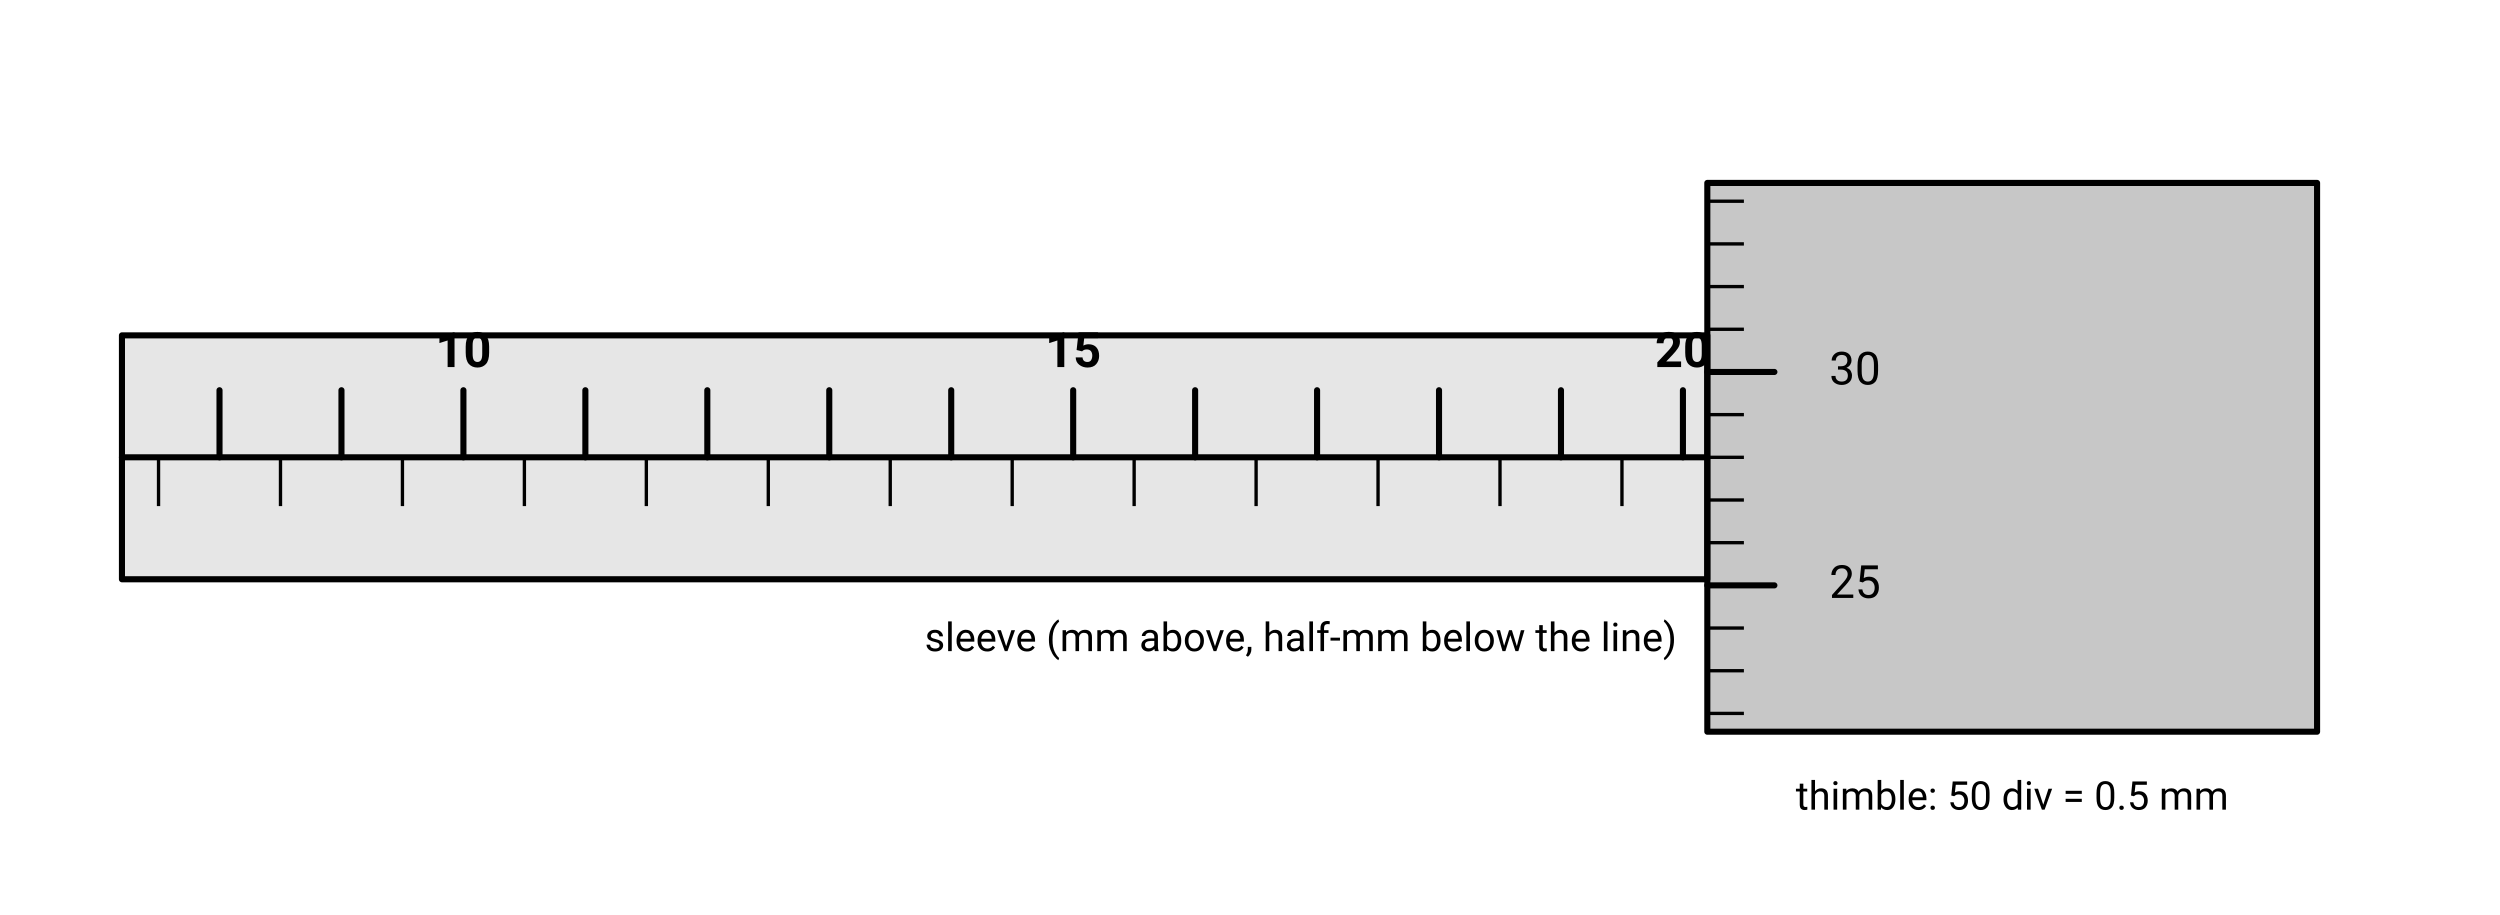
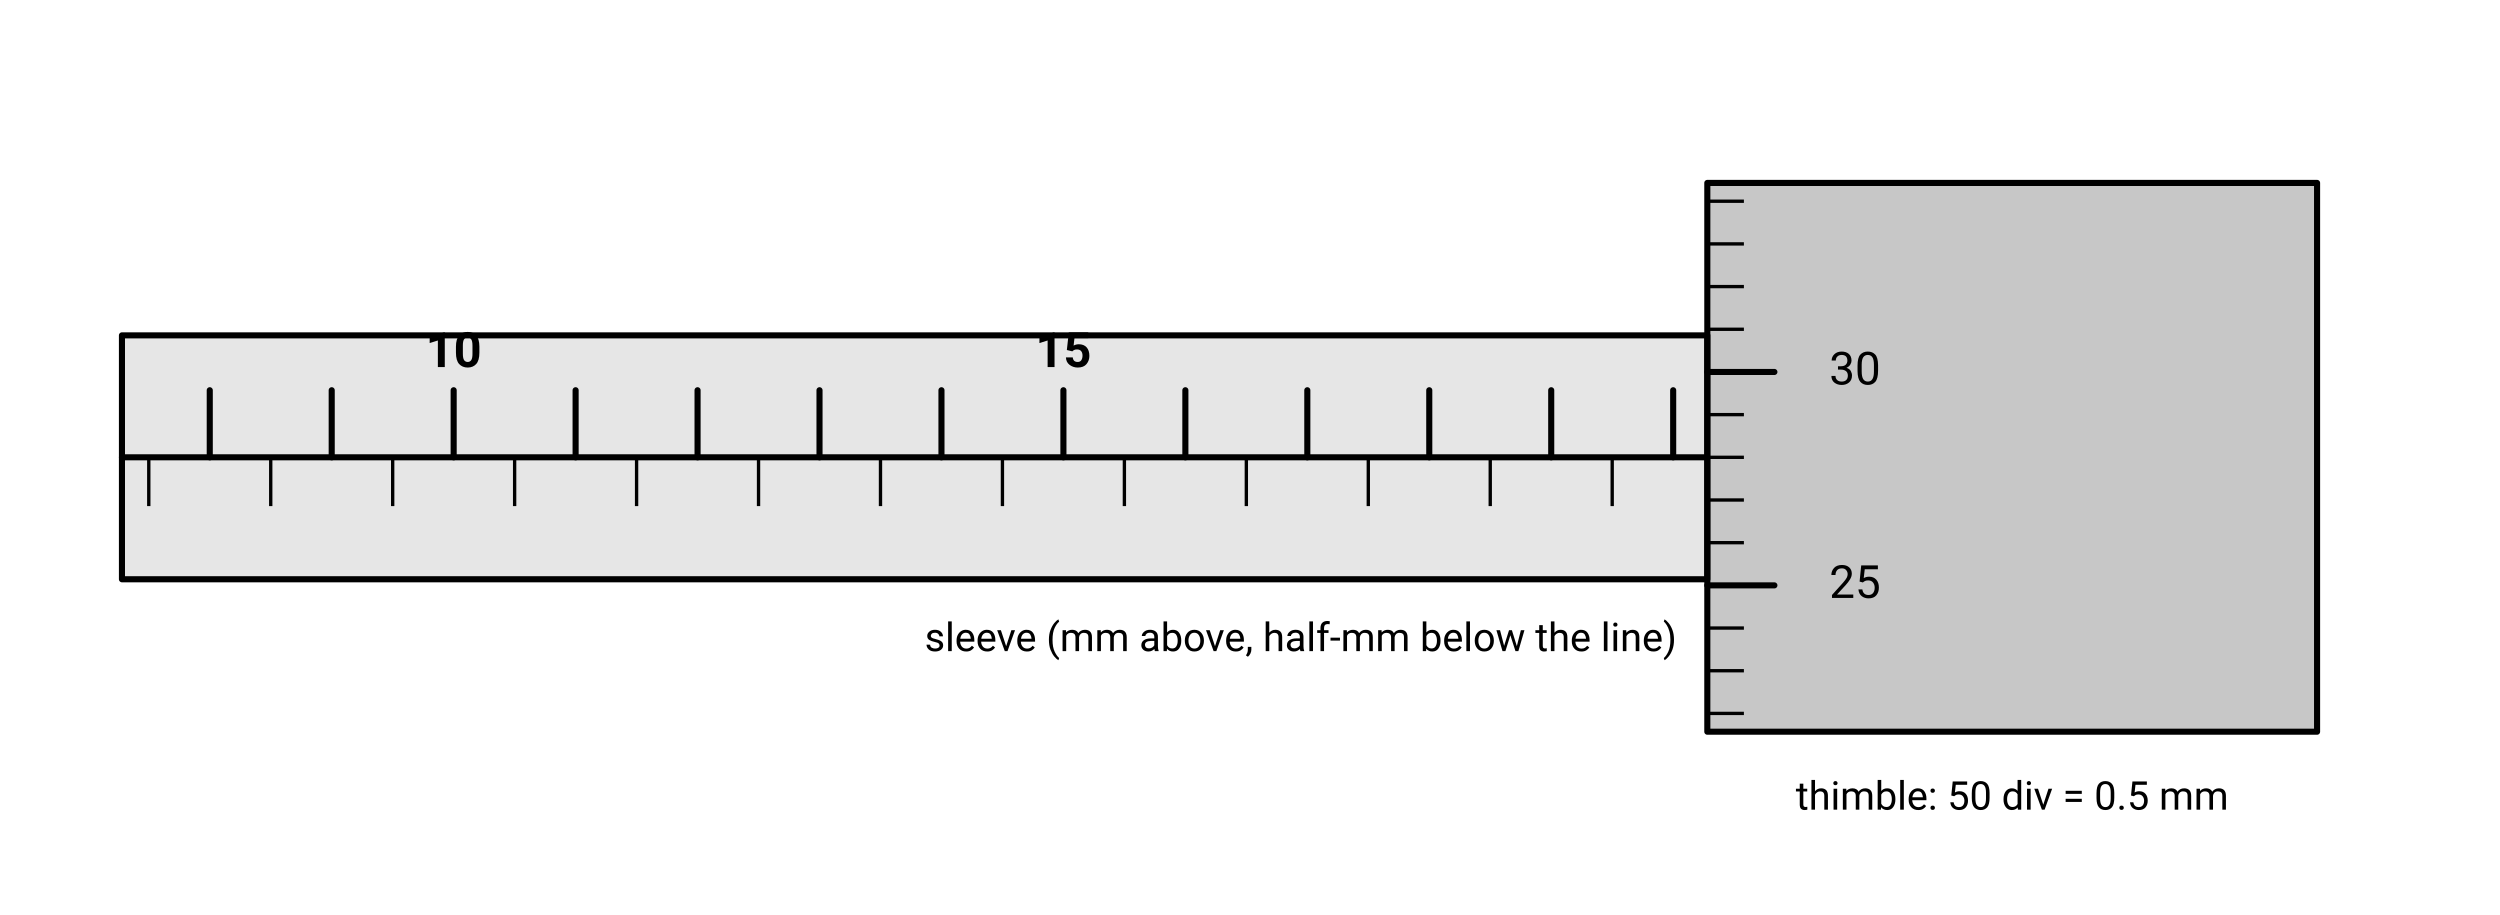
<svg xmlns="http://www.w3.org/2000/svg" viewBox="0 0 820 300" role="img" aria-label="Figure">
  <style>.s{fill:none;stroke:currentColor;stroke-width:2;stroke-linejoin:round;stroke-linecap:round}.thin{fill:none;stroke:currentColor;stroke-width:1.1}.lead{fill:none;stroke:currentColor;stroke-width:1.2;opacity:.85}.f{fill:currentColor;fill-opacity:.10;stroke:currentColor;stroke-width:2;stroke-linejoin:round}.f2{fill:currentColor;fill-opacity:.22;stroke:currentColor;stroke-width:2;stroke-linejoin:round}.k{fill:currentColor;stroke:none}.d{fill:none;stroke:currentColor;stroke-width:1.5;stroke-dasharray:6 4}.cl{fill:none;stroke:currentColor;stroke-width:1;stroke-dasharray:14 4 3 4;opacity:.7}.acc{fill:none;stroke:#e8590c;stroke-width:2.4;stroke-linecap:round}.accf{fill:#e8590c;stroke:none}.acct{fill:#e8590c;stroke:none}.tx{fill:currentColor;font-family:system-ui,-apple-system,"Segoe UI",Roboto,Arial,sans-serif}text{font-family:system-ui,-apple-system,"Segoe UI",Roboto,Arial,sans-serif}</style>
  <rect class="f" x="40.0" y="110.0" width="520.0" height="80.0" rx="0" />
  <line class="s" x1="40.0" y1="150.0" x2="560.0" y2="150.0" />
-   <line class="thin" x1="52.0" y1="150.0" x2="52.0" y2="166.0" />
-   <line class="s" x1="72.0" y1="150.0" x2="72.0" y2="128.0" />
-   <line class="thin" x1="92.0" y1="150.0" x2="92.0" y2="166.0" />
-   <line class="s" x1="112.0" y1="150.0" x2="112.0" y2="128.0" />
-   <line class="thin" x1="132.0" y1="150.0" x2="132.0" y2="166.0" />
-   <line class="s" x1="152.0" y1="150.0" x2="152.0" y2="128.0" />
-   <text class="tx" x="152.0" y="116.0" font-size="16" text-anchor="middle" font-weight="bold" dominant-baseline="middle">10</text>
-   <line class="thin" x1="172.0" y1="150.0" x2="172.0" y2="166.0" />
-   <line class="s" x1="192.0" y1="150.0" x2="192.0" y2="128.0" />
-   <line class="thin" x1="212.0" y1="150.0" x2="212.0" y2="166.0" />
-   <line class="s" x1="232.0" y1="150.0" x2="232.0" y2="128.0" />
-   <line class="thin" x1="252.0" y1="150.0" x2="252.0" y2="166.0" />
-   <line class="s" x1="272.0" y1="150.0" x2="272.0" y2="128.0" />
-   <line class="thin" x1="292.0" y1="150.0" x2="292.0" y2="166.0" />
-   <line class="s" x1="312.0" y1="150.0" x2="312.0" y2="128.0" />
-   <line class="thin" x1="332.0" y1="150.0" x2="332.0" y2="166.0" />
-   <line class="s" x1="352.0" y1="150.0" x2="352.0" y2="128.0" />
-   <text class="tx" x="352.0" y="116.0" font-size="16" text-anchor="middle" font-weight="bold" dominant-baseline="middle">15</text>
-   <line class="thin" x1="372.0" y1="150.0" x2="372.0" y2="166.0" />
-   <line class="s" x1="392.0" y1="150.0" x2="392.0" y2="128.0" />
-   <line class="thin" x1="412.0" y1="150.0" x2="412.0" y2="166.0" />
-   <line class="s" x1="432.0" y1="150.0" x2="432.0" y2="128.0" />
-   <line class="thin" x1="452.0" y1="150.0" x2="452.0" y2="166.0" />
-   <line class="s" x1="472.0" y1="150.0" x2="472.0" y2="128.0" />
-   <line class="thin" x1="492.0" y1="150.0" x2="492.0" y2="166.0" />
-   <line class="s" x1="512.0" y1="150.0" x2="512.0" y2="128.0" />
-   <line class="thin" x1="532.0" y1="150.0" x2="532.0" y2="166.0" />
-   <line class="s" x1="552.0" y1="150.0" x2="552.0" y2="128.0" />
-   <text class="tx" x="552.0" y="116.0" font-size="16" text-anchor="middle" font-weight="bold" dominant-baseline="middle">20</text>
+   <line class="thin" x1="48.8" y1="150.0" x2="48.8" y2="166.0" />
+   <line class="s" x1="68.8" y1="150.0" x2="68.8" y2="128.0" />
+   <line class="thin" x1="88.8" y1="150.0" x2="88.8" y2="166.0" />
+   <line class="s" x1="108.8" y1="150.0" x2="108.8" y2="128.0" />
+   <line class="thin" x1="128.8" y1="150.0" x2="128.8" y2="166.0" />
+   <line class="s" x1="148.8" y1="150.0" x2="148.8" y2="128.0" />
+   <text class="tx" x="148.8" y="116.0" font-size="16" text-anchor="middle" font-weight="bold" dominant-baseline="middle">10</text>
+   <line class="thin" x1="168.8" y1="150.0" x2="168.8" y2="166.0" />
+   <line class="s" x1="188.8" y1="150.0" x2="188.8" y2="128.0" />
+   <line class="thin" x1="208.8" y1="150.0" x2="208.8" y2="166.0" />
+   <line class="s" x1="228.8" y1="150.0" x2="228.8" y2="128.0" />
+   <line class="thin" x1="248.8" y1="150.0" x2="248.8" y2="166.0" />
+   <line class="s" x1="268.8" y1="150.0" x2="268.8" y2="128.0" />
+   <line class="thin" x1="288.8" y1="150.0" x2="288.8" y2="166.0" />
+   <line class="s" x1="308.8" y1="150.0" x2="308.8" y2="128.0" />
+   <line class="thin" x1="328.8" y1="150.0" x2="328.8" y2="166.0" />
+   <line class="s" x1="348.8" y1="150.0" x2="348.8" y2="128.0" />
+   <text class="tx" x="348.8" y="116.0" font-size="16" text-anchor="middle" font-weight="bold" dominant-baseline="middle">15</text>
+   <line class="thin" x1="368.8" y1="150.0" x2="368.8" y2="166.0" />
+   <line class="s" x1="388.8" y1="150.0" x2="388.8" y2="128.0" />
+   <line class="thin" x1="408.8" y1="150.0" x2="408.8" y2="166.0" />
+   <line class="s" x1="428.8" y1="150.0" x2="428.8" y2="128.0" />
+   <line class="thin" x1="448.8" y1="150.0" x2="448.8" y2="166.0" />
+   <line class="s" x1="468.8" y1="150.0" x2="468.8" y2="128.0" />
+   <line class="thin" x1="488.8" y1="150.0" x2="488.8" y2="166.0" />
+   <line class="s" x1="508.8" y1="150.0" x2="508.8" y2="128.0" />
+   <line class="thin" x1="528.8" y1="150.0" x2="528.8" y2="166.0" />
+   <line class="s" x1="548.8" y1="150.0" x2="548.8" y2="128.0" />
  <rect class="f2" x="560.0" y="60.0" width="200.0" height="180.0" rx="0" />
  <line class="thin" x1="560.0" y1="234.0" x2="572.0" y2="234.0" />
  <line class="thin" x1="560.0" y1="220.0" x2="572.0" y2="220.0" />
  <line class="thin" x1="560.0" y1="206.0" x2="572.0" y2="206.0" />
  <line class="s" x1="560.0" y1="192.0" x2="582.0" y2="192.0" />
  <text class="tx" x="600.0" y="192.0" font-size="15" text-anchor="start" font-weight="normal" dominant-baseline="middle">25</text>
  <line class="thin" x1="560.0" y1="178.0" x2="572.0" y2="178.0" />
  <line class="thin" x1="560.0" y1="164.0" x2="572.0" y2="164.0" />
  <line class="thin" x1="560.0" y1="150.0" x2="572.0" y2="150.0" />
  <line class="thin" x1="560.0" y1="136.0" x2="572.0" y2="136.0" />
  <line class="s" x1="560.0" y1="122.0" x2="582.0" y2="122.0" />
  <text class="tx" x="600.0" y="122.0" font-size="15" text-anchor="start" font-weight="normal" dominant-baseline="middle">30</text>
  <line class="thin" x1="560.0" y1="108.0" x2="572.0" y2="108.0" />
  <line class="thin" x1="560.0" y1="94.0" x2="572.0" y2="94.0" />
  <line class="thin" x1="560.0" y1="80.0" x2="572.0" y2="80.0" />
  <line class="thin" x1="560.0" y1="66.0" x2="572.0" y2="66.0" />
  <text class="tx" x="550.0" y="210.0" font-size="13" text-anchor="end" font-weight="normal" dominant-baseline="middle">sleeve (mm above, half-mm below the line)</text>
  <text class="tx" x="660.0" y="262.0" font-size="13" text-anchor="middle" font-weight="normal" dominant-baseline="middle">thimble: 50 div = 0.5 mm</text>
</svg>
